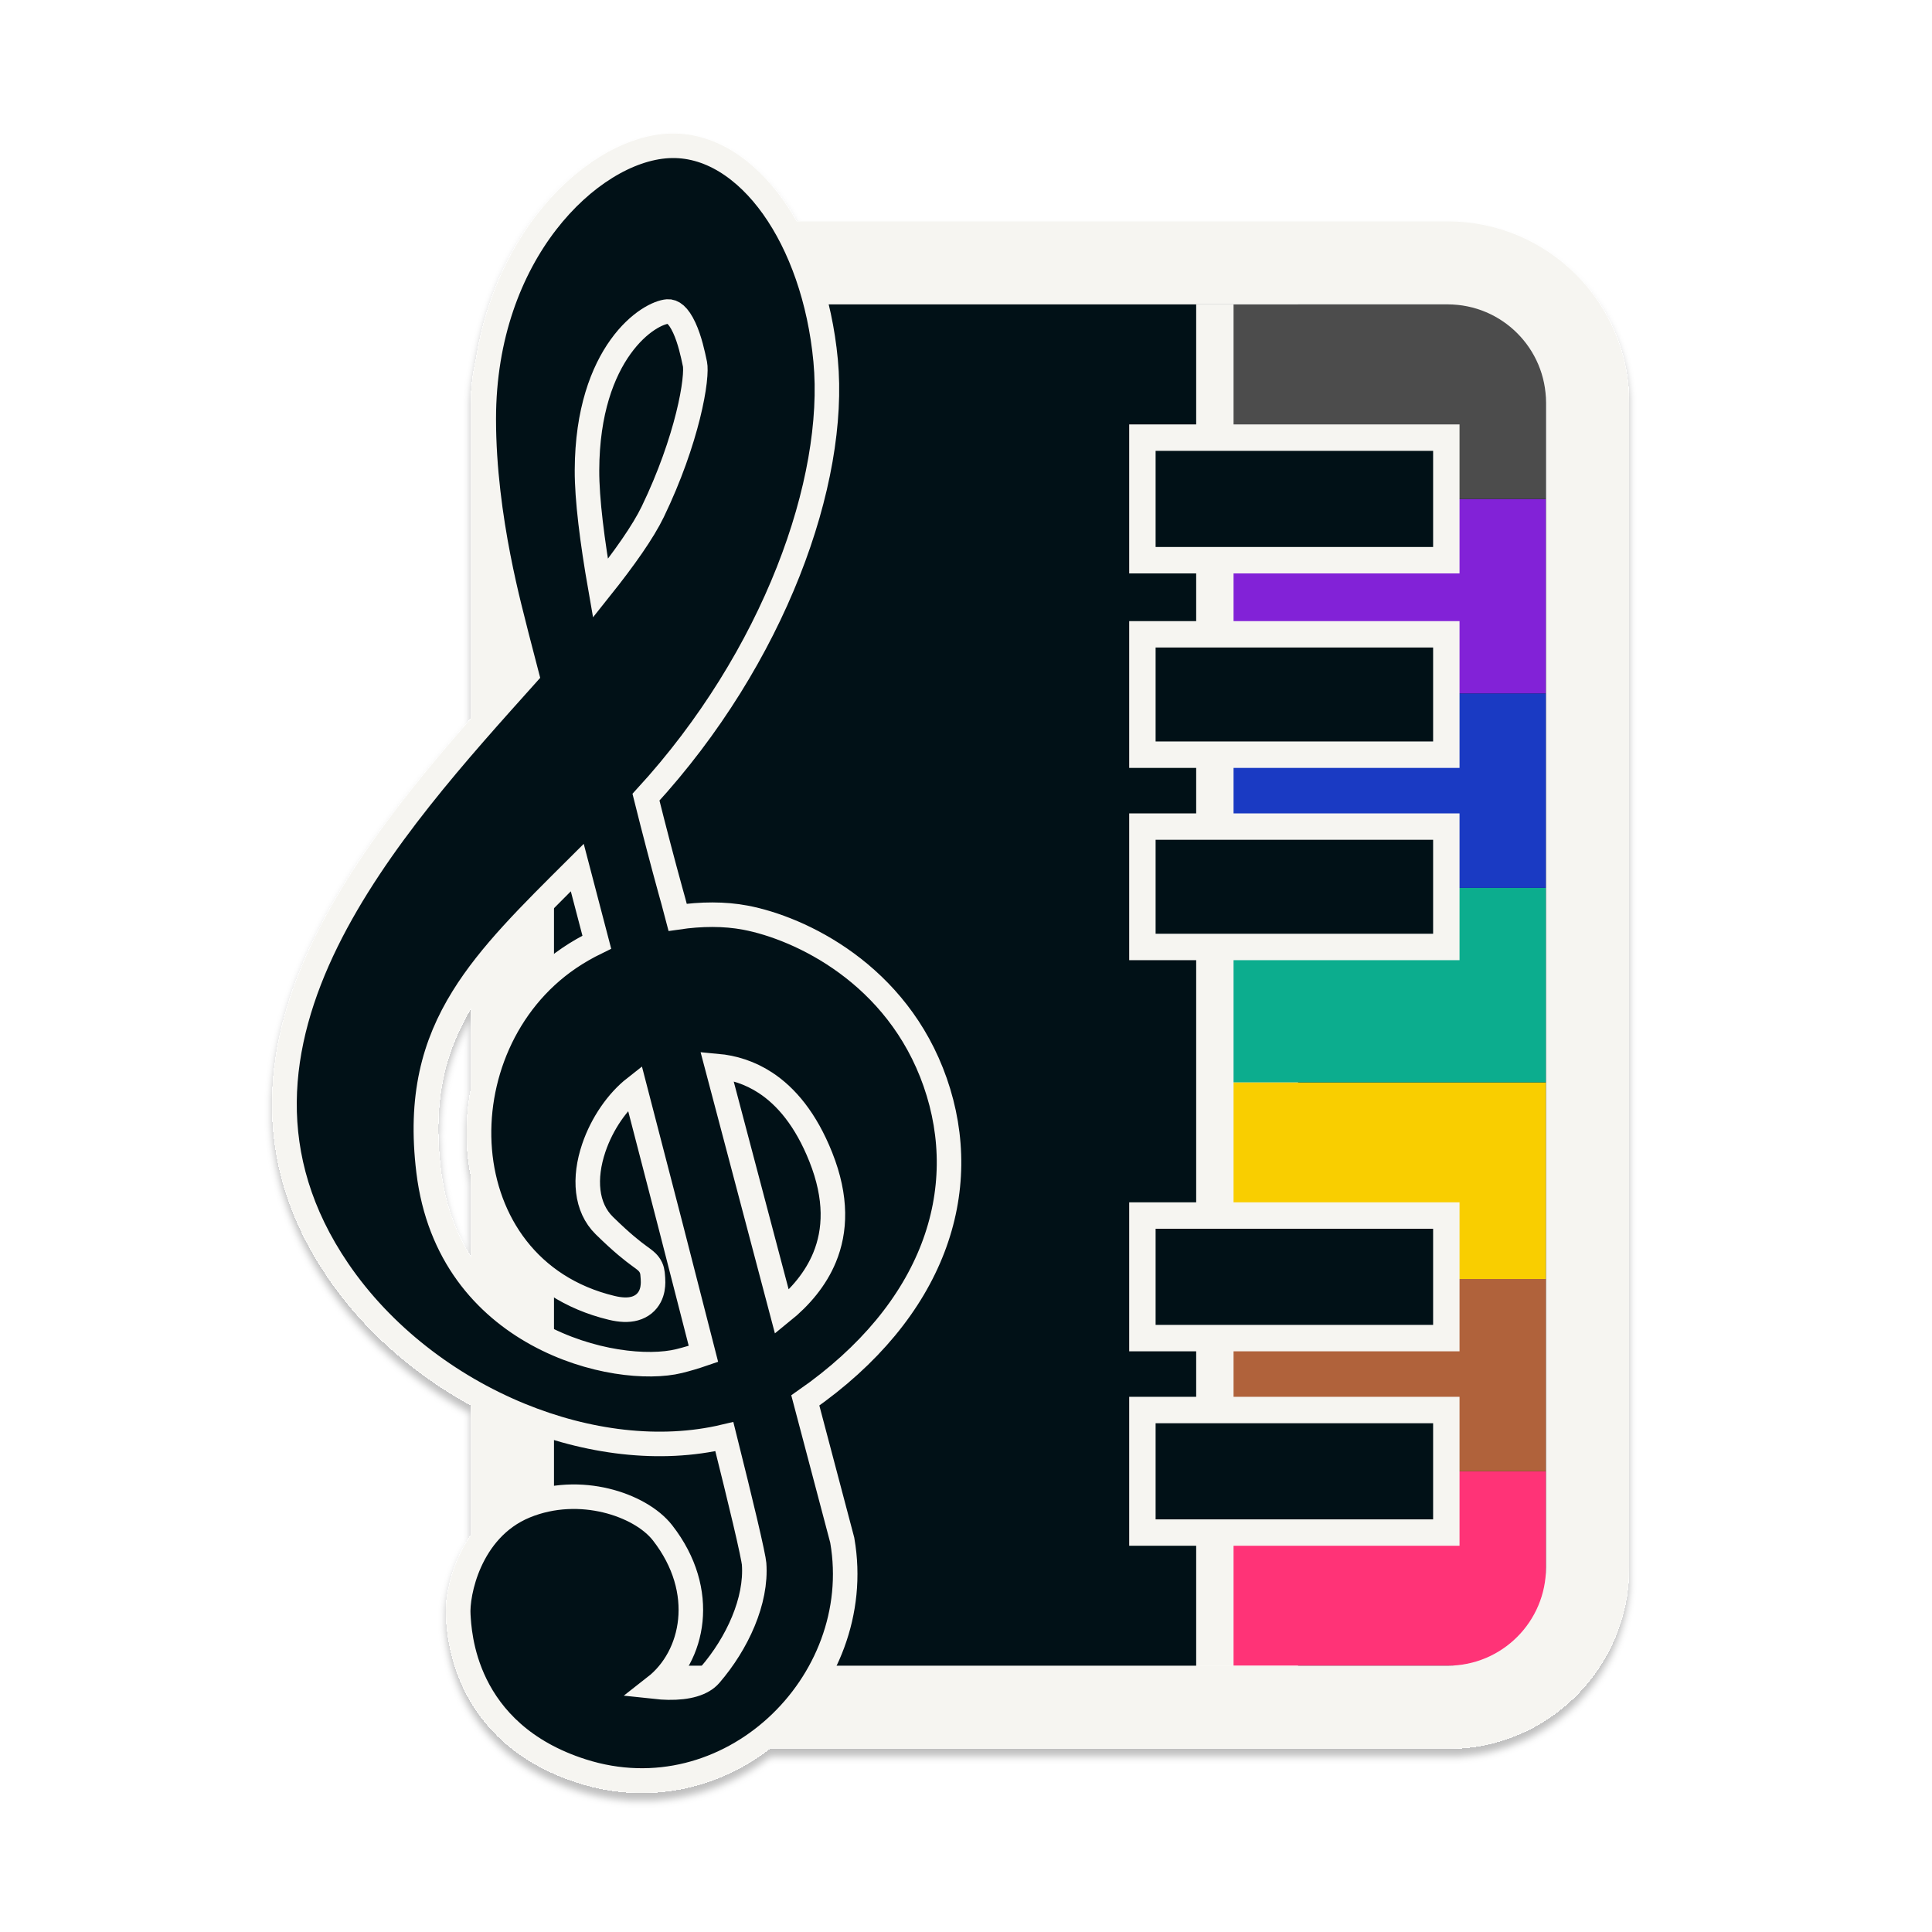
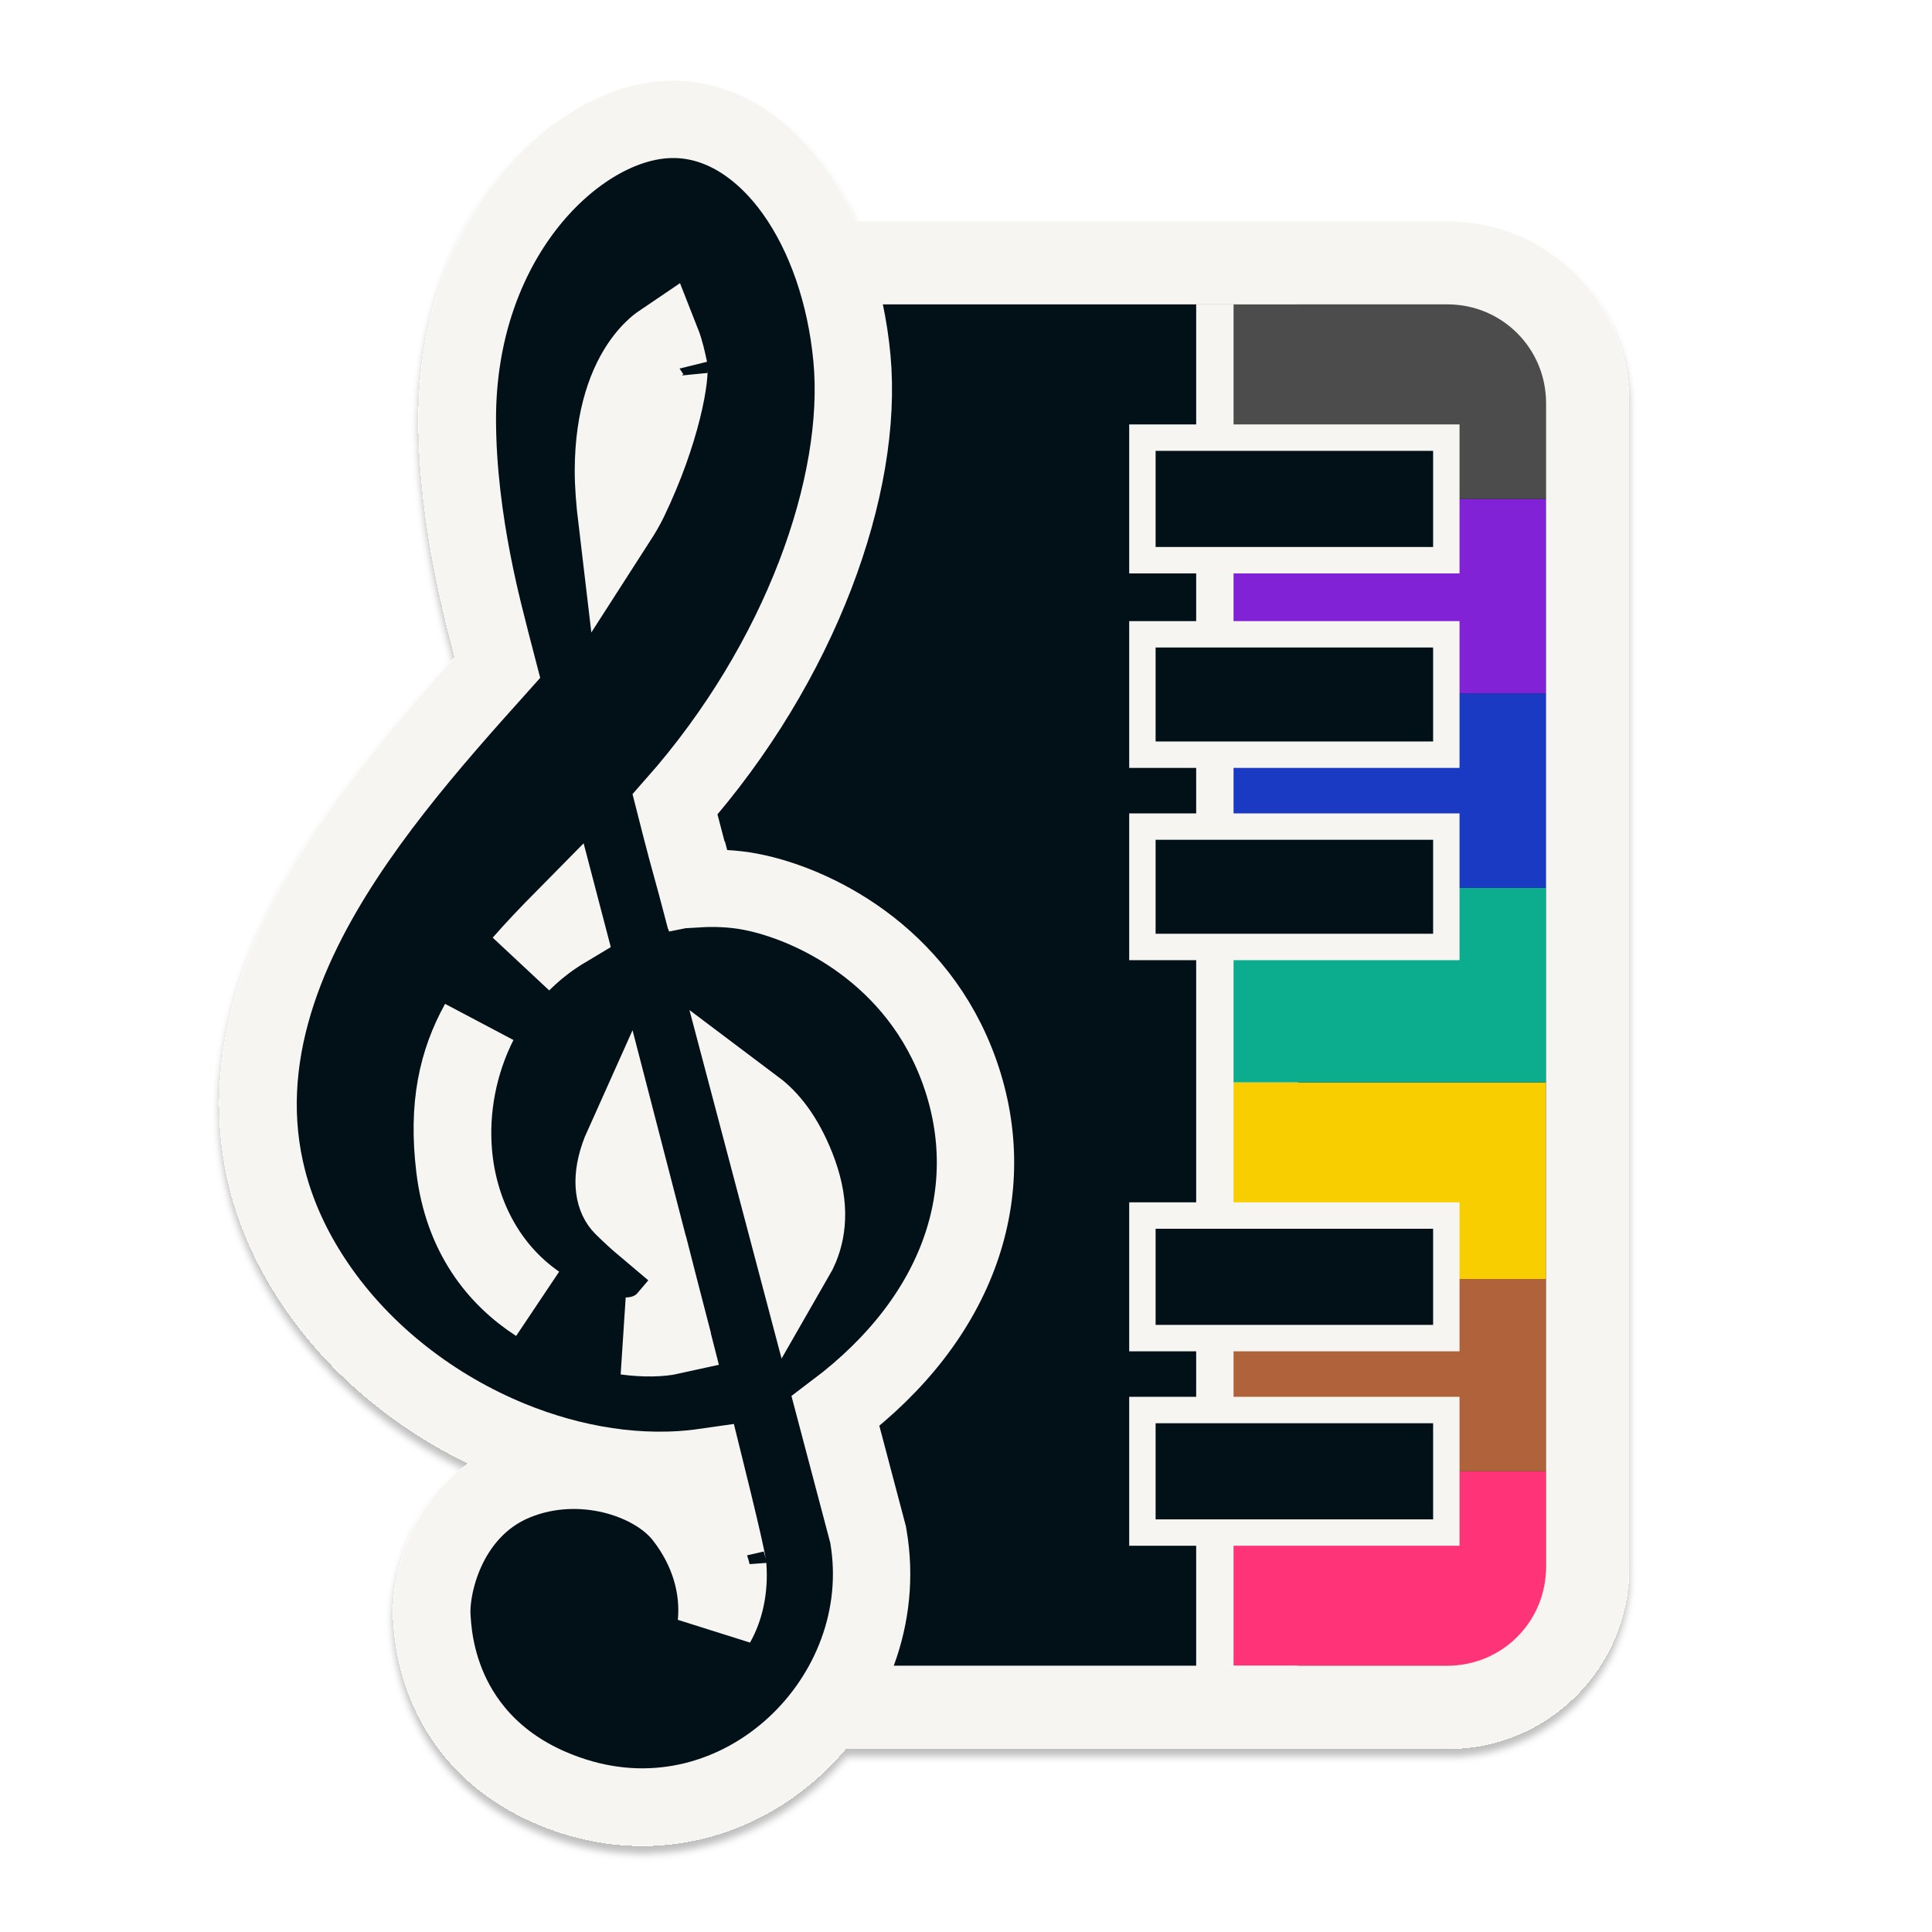
<svg xmlns="http://www.w3.org/2000/svg" width="1024" height="1024" viewBox="0 0 1024 1024" fill="none">
  <g filter="url(#filter0_d_306_284)">
    <rect x="271.626" y="904.855" width="765.525" height="569.798" rx="74.117" transform="rotate(-90 271.626 904.855)" stroke="#F6F5F1" stroke-width="44" />
    <mask id="mask0_306_284" style="mask-type:alpha" maskUnits="userSpaceOnUse" x="293" y="161" width="527" height="722">
      <rect x="293.626" y="882.855" width="721.525" height="525.798" rx="52.117" transform="rotate(-90 293.626 882.855)" fill="black" />
    </mask>
    <g mask="url(#mask0_306_284)">
      <rect x="180.128" y="-1.968" width="815.335" height="1027.28" fill="#011117" />
      <rect x="634" y="161.231" width="54" height="722" fill="#F6F5F1" />
      <rect x="653.81" y="882.891" width="103.075" height="165.615" transform="rotate(-90 653.81 882.891)" fill="#FF3377" />
      <rect x="653.81" y="779.815" width="101.917" height="165.615" transform="rotate(-90 653.81 779.815)" fill="#B0623B" />
      <rect x="653.81" y="677.898" width="104.233" height="165.615" transform="rotate(-90 653.81 677.898)" fill="#F9CE00" />
      <rect x="653.81" y="573.666" width="103.075" height="165.615" transform="rotate(-90 653.81 573.666)" fill="#0CAD8E" />
      <rect x="653.81" y="470.591" width="103.075" height="165.615" transform="rotate(-90 653.81 470.591)" fill="#1A3AC3" />
      <rect x="653.81" y="367.516" width="103.075" height="165.615" transform="rotate(-90 653.81 367.516)" fill="#8222D7" />
      <rect x="653.81" y="264.441" width="103.075" height="165.615" transform="rotate(-90 653.81 264.441)" fill="#4C4C4C" />
      <rect x="605.496" y="812.295" width="64.958" height="161.085" transform="rotate(-90 605.496 812.295)" fill="#011117" stroke="#F6F5F1" stroke-width="14" />
      <rect x="605.496" y="709.22" width="64.958" height="161.085" transform="rotate(-90 605.496 709.22)" fill="#011117" stroke="#F6F5F1" stroke-width="14" />
      <rect x="605.496" y="501.912" width="63.8" height="161.085" transform="rotate(-90 605.496 501.912)" fill="#011117" stroke="#F6F5F1" stroke-width="14" />
      <rect x="605.496" y="399.996" width="63.8" height="161.085" transform="rotate(-90 605.496 399.996)" fill="#011117" stroke="#F6F5F1" stroke-width="14" />
      <rect x="605.496" y="296.92" width="64.958" height="161.085" transform="rotate(-90 605.496 296.92)" fill="#011117" stroke="#F6F5F1" stroke-width="14" />
    </g>
-     <path d="M354.022 77.342C375.635 76.107 395.215 89.351 409.726 109.733C424.32 130.233 434.559 158.871 437.597 191.088C443.623 254.991 410.471 348.325 342.379 422.525C347.037 441.183 351.528 458.191 355.292 471.857L356.95 477.833L356.962 477.878L356.975 477.924L359.162 486.2C371.534 484.383 383.94 484.259 395.104 486.38C424.047 491.88 475.582 516.093 495.671 573.647C515.698 631.023 495.338 694.564 426.832 742.251L446.326 816.011L446.398 816.283L446.446 816.562C459.563 892.275 386.146 963.417 308.575 938.709C277.099 928.684 260.617 910.21 252.093 892.886C243.68 875.786 243.206 860.139 242.917 856.237C242.476 850.301 244.04 839.041 249.085 827.853C254.198 816.517 263.253 804.46 278.407 798.253C293.021 792.267 308.299 792.215 321.184 795.306C333.882 798.352 345.116 804.673 351.18 812.453C375.312 843.416 367.576 878.111 347.237 894C349.564 894.253 351.932 894.417 354.282 894.454C364.426 894.616 372.287 892.448 376.349 887.736C390.803 870.967 401.145 848.443 399.693 828.855C399.637 828.106 399.247 825.818 398.367 821.658C397.526 817.684 396.326 812.394 394.806 805.943C392.088 794.403 388.371 779.245 383.923 761.45C349.722 769.538 311.182 764.579 275.608 749.986C237.716 734.443 202.649 707.762 179.176 673.275C138.353 613.298 146.323 553.283 173.168 498.809C199.252 445.878 243.567 397.265 279.144 357.533C276.064 345.764 274.147 338.397 273.807 336.948C271.133 325.559 256.402 275.006 256.402 222.046C256.402 178.021 270.483 142.595 289.618 117.805C308.575 93.245 333.013 78.542 354.022 77.342ZM305.97 459.838C280.661 485.029 259.68 505.685 245.398 528.714C229.934 553.648 222.356 581.424 227.14 620.78C232.507 664.932 257.105 692.034 284.783 707.211C312.838 722.594 343.555 725.445 359.971 721.395C363.875 720.431 368.228 719.165 372.84 717.578C362.103 675.411 349.27 625.784 336.456 576.537C327.311 583.712 319.114 595.468 314.746 608.356C309.279 624.487 310.512 639.976 320.298 649.577C329.913 659.009 335.517 663.261 338.704 665.597C340.068 666.597 341.799 667.795 342.944 668.935C343.663 669.65 344.432 670.587 345.008 671.825C345.516 672.916 345.748 673.971 345.849 674.906L345.884 675.3L345.942 675.925C346.023 676.791 346.154 678.298 346.139 679.708C346.119 681.669 345.857 684.48 344.454 687.181C342.908 690.154 340.224 692.51 336.399 693.563C332.868 694.536 328.773 694.292 324.213 693.197C280.204 682.629 257.417 647.443 254.275 609.655C251.152 572.098 267.295 531.198 301.631 507.827C306.168 504.739 311.111 501.909 316.32 499.371C312.754 485.738 309.287 472.494 305.97 459.838ZM414.437 695.349C424.242 687.43 432.36 677.851 437.048 666.467C442.811 652.476 443.697 635.044 435.051 613.293C427.096 593.278 416.621 581.054 405.708 573.901C397.435 568.479 388.637 565.792 379.989 565.006L414.437 695.349ZM353.837 165.104C349.207 165.447 338.629 170.294 328.943 183.761C319.485 196.91 311.226 217.922 311.117 249.225C311.063 264.562 313.837 286.695 318.239 311.838C330.959 295.89 340.895 281.773 345.98 271.234C355.068 252.401 361.126 234.558 364.664 220.363C366.433 213.264 367.555 207.146 368.119 202.326C368.707 197.301 368.613 194.274 368.353 193.031C368.326 192.903 368.298 192.771 368.27 192.636C367.247 187.746 365.607 180.029 362.675 173.702C359.493 166.833 356.432 164.911 353.837 165.104Z" fill="#011117" stroke="#F6F5F1" stroke-width="13" />
+     <path d="M353.223 63.364C381.515 61.748 405.127 79.135 421.13 101.614C437.397 124.464 448.31 155.562 451.536 189.773C457.867 256.913 424.428 350.937 357.776 426.349C361.952 442.852 365.928 457.793 369.274 469.889L369.33 469.879L369.638 471.05C379.159 470.483 388.681 470.909 397.717 472.626C429.801 478.722 486.633 505.27 508.889 569.034C530.544 631.074 509.158 697.964 442.821 747.955L459.861 812.434L460.088 813.294L460.241 814.172C475.009 899.416 392.693 980.195 304.326 952.049C269.004 940.798 249.635 919.599 239.532 899.066C229.776 879.239 229.234 861.039 228.955 857.272C228.317 848.679 230.464 835.091 236.324 822.098C242.394 808.638 253.631 793.273 273.1 785.298C290.868 778.02 309.204 778.035 324.45 781.692C339.104 785.208 353.598 792.781 362.222 803.847C376.383 822.016 381.48 842.274 379.665 860.563C384.115 852.653 386.65 842.284 385.731 829.891C385.759 830.268 385.603 828.965 384.67 824.557C383.861 820.734 382.688 815.563 381.178 809.153C379.155 800.563 376.567 789.927 373.527 777.649C339.635 782.505 303.431 776.531 270.294 762.938C230.139 746.467 192.78 718.142 167.603 681.153C123.059 615.709 132.329 550.009 160.61 492.62C186.426 440.234 229.227 392.25 263.696 353.796C261.731 346.27 260.478 341.43 260.177 340.148C257.695 329.578 242.402 277.046 242.402 222.046C242.402 174.968 257.483 136.525 278.535 109.25C299.026 82.702 326.838 64.872 353.223 63.364ZM353.543 698.597C350.186 702.545 345.627 705.544 340.116 707.062C337.287 707.84 334.457 708.16 331.7 708.17C341.655 709.511 350.205 709.239 355.94 707.96C355.151 704.871 354.351 701.75 353.543 698.597ZM253.844 541.979C242.433 562.637 237.013 585.984 241.038 619.091C245.333 654.427 263.284 677.014 284.699 690.872C257.437 672.015 242.904 641.86 240.323 610.815C238.408 587.787 242.939 563.55 253.844 541.979ZM421.349 666.713C422.397 664.896 423.319 663.038 424.103 661.136C428.317 650.903 429.513 637.262 422.042 618.464C415.615 602.295 407.764 592.813 400.344 587.235L421.349 666.713ZM330.068 607.618C329.307 609.308 328.614 611.055 328.005 612.851C323.36 626.557 325.822 635.383 330.103 639.583C334.64 644.034 338.18 647.217 340.922 649.533C337.369 635.777 333.734 621.743 330.068 607.618ZM298.614 487.012C290.504 495.229 283.164 502.916 276.607 510.445C281.78 505.277 287.496 500.514 293.754 496.254C295.777 494.877 297.86 493.553 299.993 492.282C299.531 490.518 299.072 488.761 298.614 487.012ZM350.735 181.373C348.029 183.202 344.285 186.406 340.308 191.936C332.782 202.399 325.217 220.471 325.117 249.273C325.091 256.537 325.769 265.662 327.026 276.195C329.683 272.066 331.82 268.364 333.372 265.149C342.032 247.202 347.767 230.266 351.079 216.979C352.737 210.326 353.733 204.805 354.213 200.698C354.665 196.835 354.52 195.362 354.573 195.532L354.568 195.507L354.567 195.503C353.633 191.04 352.463 185.747 350.735 181.373Z" fill="#011117" stroke="#F6F5F1" stroke-width="41" />
  </g>
  <defs>
    <filter id="filter0_d_306_284" x="-4" y="0" width="1032" height="1032" filterUnits="userSpaceOnUse" color-interpolation-filters="sRGB">
      <feFlood flood-opacity="0" result="BackgroundImageFix" />
      <feColorMatrix in="SourceAlpha" type="matrix" values="0 0 0 0 0 0 0 0 0 0 0 0 0 0 0 0 0 0 127 0" result="hardAlpha" />
      <feOffset dy="4" />
      <feGaussianBlur stdDeviation="2" />
      <feComposite in2="hardAlpha" operator="out" />
      <feColorMatrix type="matrix" values="0 0 0 0 0 0 0 0 0 0 0 0 0 0 0 0 0 0 0.25 0" />
      <feBlend mode="normal" in2="BackgroundImageFix" result="effect1_dropShadow_306_284" />
      <feBlend mode="normal" in="SourceGraphic" in2="effect1_dropShadow_306_284" result="shape" />
    </filter>
  </defs>
</svg>
